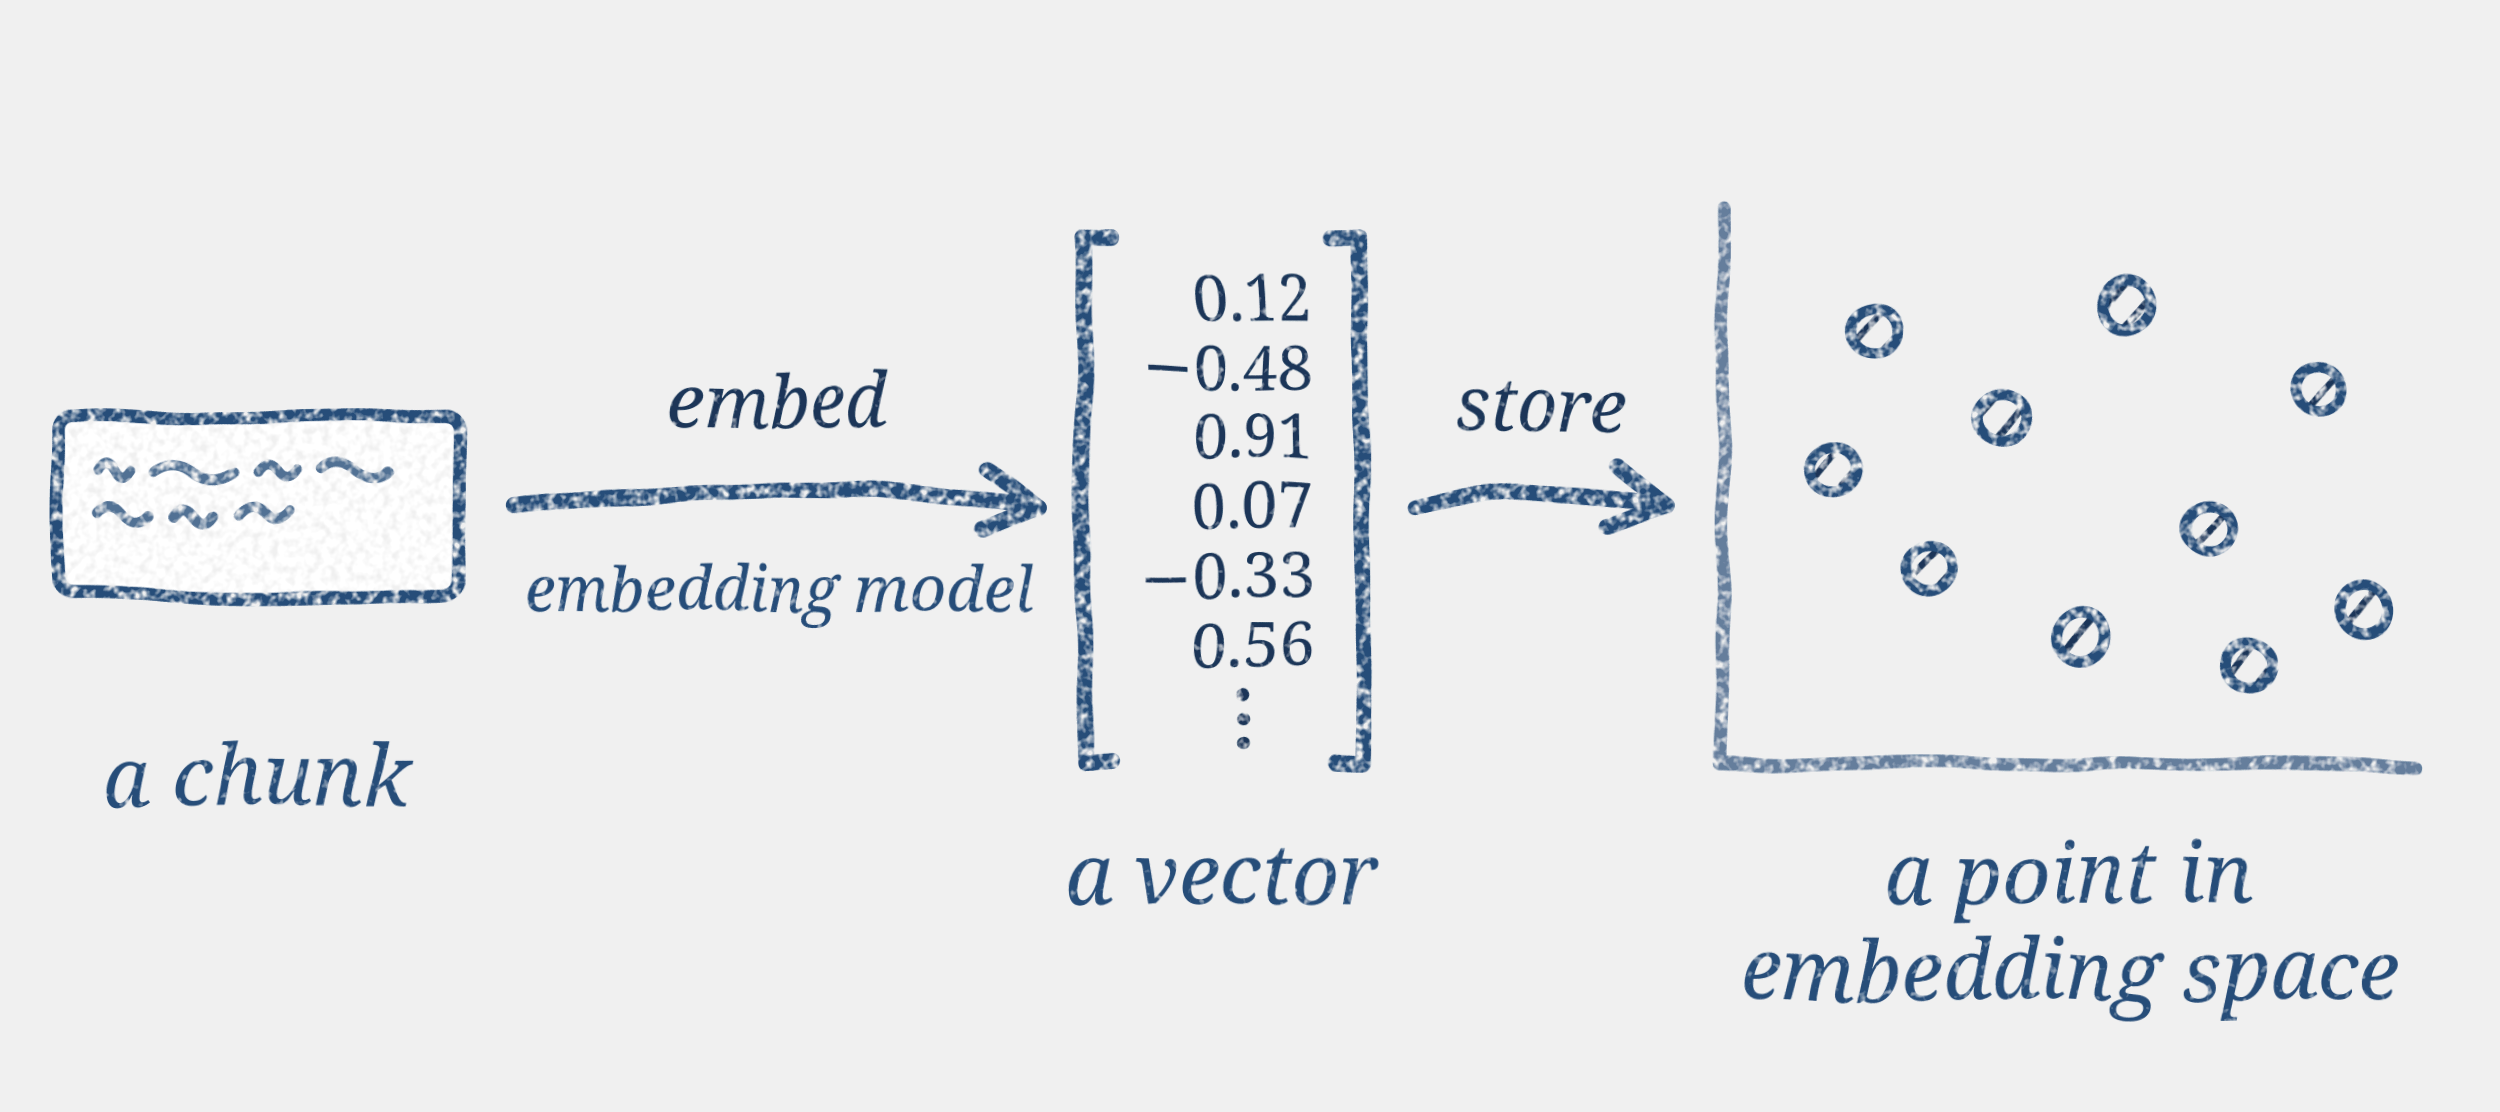
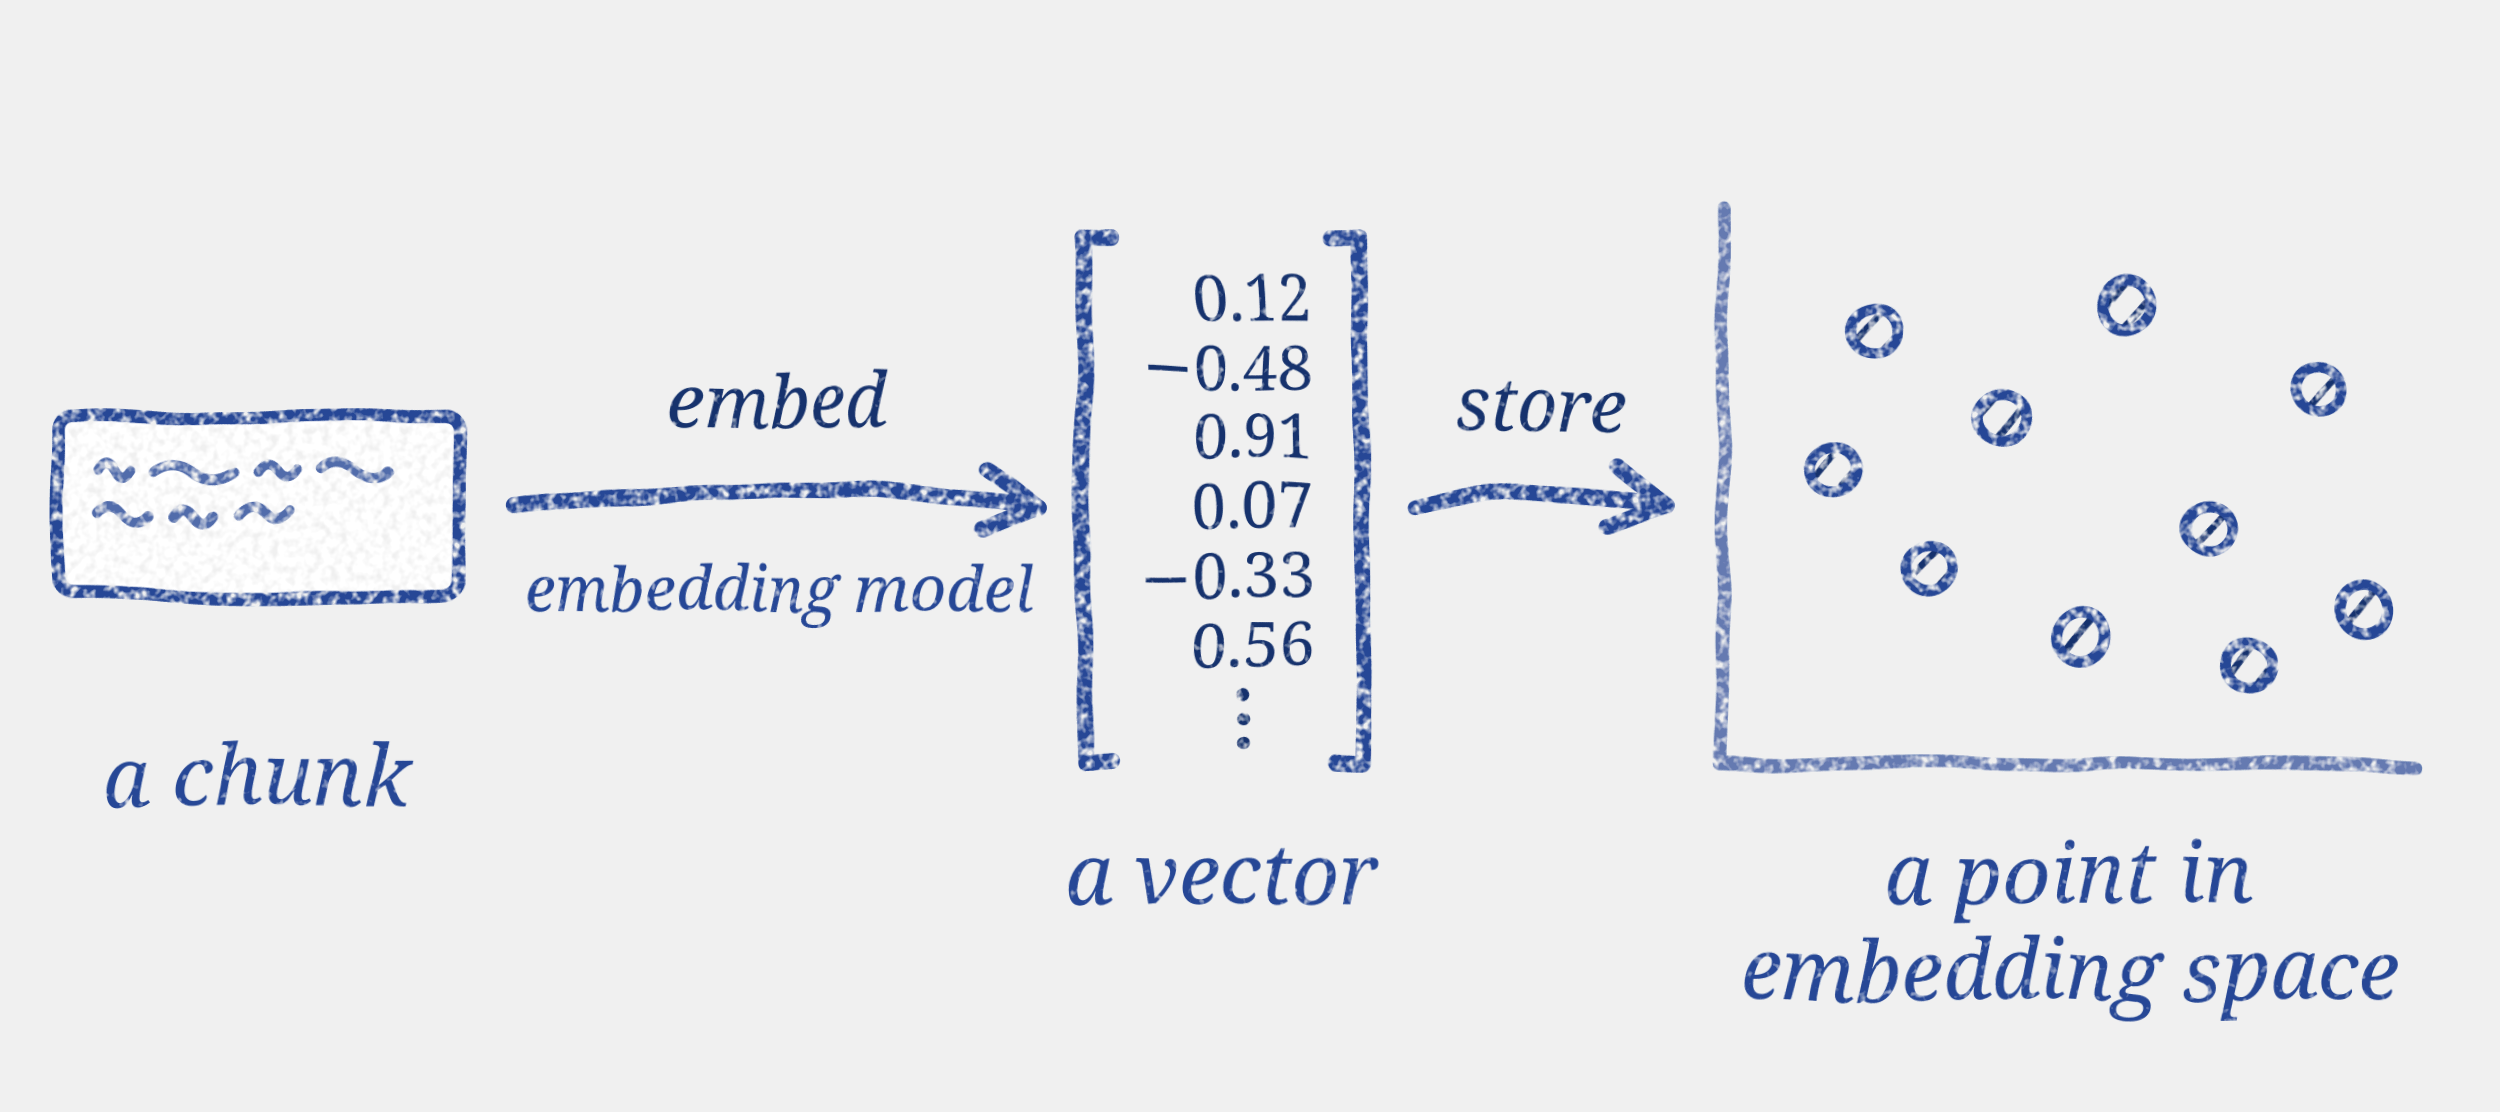
<svg xmlns="http://www.w3.org/2000/svg" viewBox="0 0 360 160" role="img" aria-label="Flow: an embedding model embeds a chunk as a vector, stored as a point in embedding space">
  <style>.ink path, .ink rect, .ink ellipse, .ink polygon, .ink circle { vector-effect: non-scaling-stroke; } .lines text { display: none; } .words :not(g):not(text) { display: none; }</style>
  <defs>
    <filter id="crayon" x="-5%" y="-5%" width="110%" height="110%">
      <feTurbulence type="fractalNoise" baseFrequency="0.05" numOctaves="2" seed="4" result="wob" />
      <feDisplacementMap in="SourceGraphic" in2="wob" scale="2.2" xChannelSelector="R" yChannelSelector="G" result="moved" />
      <feTurbulence type="fractalNoise" baseFrequency="0.8" numOctaves="2" seed="9" result="grain" />
      <feColorMatrix in="grain" type="matrix" values="0 0 0 0 0  0 0 0 0 0  0 0 0 0 0  -3 0 0 0 2.3" result="tooth" />
      <feComposite in="moved" in2="tooth" operator="in" />
    </filter>
    <filter id="crayon-words" x="-5%" y="-5%" width="110%" height="110%">
      <feTurbulence type="fractalNoise" baseFrequency="0.05" numOctaves="2" seed="4" result="wob" />
      <feDisplacementMap in="SourceGraphic" in2="wob" scale="1.4" xChannelSelector="R" yChannelSelector="G" result="moved" />
      <feTurbulence type="fractalNoise" baseFrequency="0.8" numOctaves="2" seed="9" result="grain" />
      <feColorMatrix in="grain" type="matrix" values="0 0 0 0 0  0 0 0 0 0  0 0 0 0 0  -3 0 0 0 2.8" result="tooth" />
      <feComposite in="moved" in2="tooth" operator="in" />
    </filter>
    <pattern id="h-tight-100" width="4" height="4" patternUnits="userSpaceOnUse" patternTransform="rotate(40) scale(1)">
-       <line x1="0" y1="0" x2="0" y2="4" stroke="#1a3558" stroke-width="2.0" opacity="1.0" />
+       <line x1="0" y1="0" x2="0" y2="4" stroke="#18316d" stroke-width="2.0" opacity="1.0" />
    </pattern>
  </defs>
-   <g class="ink lines" filter="url(#crayon)" fill="none" stroke="#264d79" stroke-linecap="round" stroke-linejoin="round">
+   <g class="ink lines" filter="url(#crayon)" fill="none" stroke="#264796" stroke-linecap="round" stroke-linejoin="round">
    <g transform="rotate(0.0 37.0 73.0)">
      <rect x="8" y="60" width="58" height="26" rx="2" fill="#fff" stroke-width="1.89" />
      <path d="M14.0 68.0 q 1.2 -2 2.5 0 t 2.5 0 M22.5 68.0 q 2.8 -2 5.5 0 t 5.5 0 M37.0 68.0 q 1.5 -2 3.0 0 t 3.0 0 M46.5 68.0 q 2.2 -2 4.5 0 t 4.5 0 M14.0 74.0 q 2.0 -2 4.0 0 t 4.0 0 M25.5 74.0 q 1.2 -2 2.5 0 t 2.5 0 M34.0 74.0 q 1.9 -2 3.8 0 t 3.8 0" stroke-width="1.45" opacity="0.8" />
    </g>
    <path d="M74.0 73.0 Q 112.0 68.0 150.0 73.0" stroke-width="2.32" />
    <path d="M142.6 67.6 L150.0 73.0 L141.5 76.3" stroke-width="2.32" />
-     <text x="112.0" y="61.5" text-anchor="middle" font-family="Georgia, serif" font-style="italic" font-size="10.5" fill="#1a3558" stroke="none">embed</text>
-     <text x="112.0" y="88.0" text-anchor="middle" font-family="Georgia, serif" font-style="italic" font-size="9.0" fill="#264d79" stroke="none">embedding model</text>
+     <text x="112.0" y="61.5" text-anchor="middle" font-family="Georgia, serif" font-style="italic" font-size="10.5" fill="#18316d" stroke="none">embed</text>
+     <text x="112.0" y="88.0" text-anchor="middle" font-family="Georgia, serif" font-style="italic" font-size="9.0" fill="#264796" stroke="none">embedding model</text>
    <path d="M160 34 h-4 v76 h4 M192 34 h4 v76 h-4" stroke-width="2.32" />
-     <text x="189" y="46" text-anchor="end" font-family="Georgia, serif" font-size="9" fill="#1a3558" stroke="none">0.12</text>
-     <text x="189" y="56" text-anchor="end" font-family="Georgia, serif" font-size="9" fill="#1a3558" stroke="none">−0.48</text>
-     <text x="189" y="66" text-anchor="end" font-family="Georgia, serif" font-size="9" fill="#1a3558" stroke="none">0.91</text>
-     <text x="189" y="76" text-anchor="end" font-family="Georgia, serif" font-size="9" fill="#1a3558" stroke="none">0.07</text>
-     <text x="189" y="86" text-anchor="end" font-family="Georgia, serif" font-size="9" fill="#1a3558" stroke="none">−0.33</text>
-     <text x="189" y="96" text-anchor="end" font-family="Georgia, serif" font-size="9" fill="#1a3558" stroke="none">0.56</text>
-     <circle cx="179.0" cy="100.0" r="0.9" fill="#1a3558" stroke="none" />
-     <circle cx="179.0" cy="103.5" r="0.9" fill="#1a3558" stroke="none" />
-     <circle cx="179.0" cy="107.0" r="0.9" fill="#1a3558" stroke="none" />
+     <text x="189" y="46" text-anchor="end" font-family="Georgia, serif" font-size="9" fill="#18316d" stroke="none">0.12</text>
+     <text x="189" y="56" text-anchor="end" font-family="Georgia, serif" font-size="9" fill="#18316d" stroke="none">−0.48</text>
+     <text x="189" y="66" text-anchor="end" font-family="Georgia, serif" font-size="9" fill="#18316d" stroke="none">0.91</text>
+     <text x="189" y="76" text-anchor="end" font-family="Georgia, serif" font-size="9" fill="#18316d" stroke="none">0.07</text>
+     <text x="189" y="86" text-anchor="end" font-family="Georgia, serif" font-size="9" fill="#18316d" stroke="none">−0.33</text>
+     <text x="189" y="96" text-anchor="end" font-family="Georgia, serif" font-size="9" fill="#18316d" stroke="none">0.56</text>
+     <circle cx="179.0" cy="100.0" r="0.9" fill="#18316d" stroke="none" />
+     <circle cx="179.0" cy="103.5" r="0.9" fill="#18316d" stroke="none" />
+     <circle cx="179.0" cy="107.0" r="0.9" fill="#18316d" stroke="none" />
    <path d="M204.0 73.0 Q 222.0 69.0 240.0 73.0" stroke-width="2.32" />
    <path d="M233.1 67.0 L240.0 73.0 L231.2 75.6" stroke-width="2.32" />
-     <text x="222.0" y="62.0" text-anchor="middle" font-family="Georgia, serif" font-style="italic" font-size="10.5" fill="#1a3558" stroke="none">store</text>
+     <text x="222.0" y="62.0" text-anchor="middle" font-family="Georgia, serif" font-style="italic" font-size="10.5" fill="#18316d" stroke="none">store</text>
    <path d="M248 30 L248 110 L348 110" stroke-width="1.89" opacity="0.7" />
    <circle cx="270" cy="48" r="3.4" fill="url(#h-tight-100)" stroke-width="1.59" />
    <circle cx="288" cy="60" r="3.4" fill="url(#h-tight-100)" stroke-width="1.59" />
    <circle cx="306" cy="44" r="3.4" fill="url(#h-tight-100)" stroke-width="1.59" />
    <circle cx="278" cy="82" r="3.4" fill="url(#h-tight-100)" stroke-width="1.59" />
    <circle cx="318" cy="76" r="3.4" fill="url(#h-tight-100)" stroke-width="1.59" />
    <circle cx="334" cy="56" r="3.4" fill="url(#h-tight-100)" stroke-width="1.59" />
    <circle cx="300" cy="92" r="3.4" fill="url(#h-tight-100)" stroke-width="1.59" />
    <circle cx="340" cy="88" r="3.4" fill="url(#h-tight-100)" stroke-width="1.59" />
    <circle cx="264" cy="68" r="3.4" fill="url(#h-tight-100)" stroke-width="1.59" />
    <circle cx="324" cy="96" r="3.4" fill="url(#h-tight-100)" stroke-width="1.59" />
-     <text x="37" y="116" text-anchor="middle" font-family="Georgia, serif" font-style="italic" font-size="12" fill="#264d79" stroke="none">a chunk</text>
-     <text x="176" y="130" text-anchor="middle" font-family="Georgia, serif" font-style="italic" font-size="12" fill="#264d79" stroke="none">a vector</text>
-     <text x="298" y="130" text-anchor="middle" font-family="Georgia, serif" font-style="italic" font-size="12" fill="#264d79" stroke="none">a point in</text>
-     <text x="298" y="144" text-anchor="middle" font-family="Georgia, serif" font-style="italic" font-size="12" fill="#264d79" stroke="none">embedding space</text>
+     <text x="37" y="116" text-anchor="middle" font-family="Georgia, serif" font-style="italic" font-size="12" fill="#264796" stroke="none">a chunk</text>
+     <text x="176" y="130" text-anchor="middle" font-family="Georgia, serif" font-style="italic" font-size="12" fill="#264796" stroke="none">a vector</text>
+     <text x="298" y="130" text-anchor="middle" font-family="Georgia, serif" font-style="italic" font-size="12" fill="#264796" stroke="none">a point in</text>
+     <text x="298" y="144" text-anchor="middle" font-family="Georgia, serif" font-style="italic" font-size="12" fill="#264796" stroke="none">embedding space</text>
  </g>
-   <g class="ink words" filter="url(#crayon-words)" fill="none" stroke="#264d79" stroke-linecap="round" stroke-linejoin="round">
+   <g class="ink words" filter="url(#crayon-words)" fill="none" stroke="#264796" stroke-linecap="round" stroke-linejoin="round">
    <g transform="rotate(0.0 37.0 73.0)">
      <rect x="8" y="60" width="58" height="26" rx="2" fill="#fff" stroke-width="1.89" />
      <path d="M14.0 68.0 q 1.2 -2 2.5 0 t 2.5 0 M22.5 68.0 q 2.8 -2 5.5 0 t 5.5 0 M37.0 68.0 q 1.5 -2 3.0 0 t 3.0 0 M46.5 68.0 q 2.2 -2 4.5 0 t 4.5 0 M14.0 74.0 q 2.0 -2 4.0 0 t 4.0 0 M25.5 74.0 q 1.2 -2 2.5 0 t 2.5 0 M34.0 74.0 q 1.9 -2 3.8 0 t 3.8 0" stroke-width="1.45" opacity="0.8" />
    </g>
    <path d="M74.0 73.0 Q 112.0 68.0 150.0 73.0" stroke-width="2.32" />
    <path d="M142.6 67.6 L150.0 73.0 L141.5 76.3" stroke-width="2.32" />
-     <text x="112.0" y="61.5" text-anchor="middle" font-family="Georgia, serif" font-style="italic" font-size="10.5" fill="#1a3558" stroke="none">embed</text>
-     <text x="112.0" y="88.0" text-anchor="middle" font-family="Georgia, serif" font-style="italic" font-size="9.0" fill="#264d79" stroke="none">embedding model</text>
+     <text x="112.0" y="61.5" text-anchor="middle" font-family="Georgia, serif" font-style="italic" font-size="10.5" fill="#18316d" stroke="none">embed</text>
+     <text x="112.0" y="88.0" text-anchor="middle" font-family="Georgia, serif" font-style="italic" font-size="9.0" fill="#264796" stroke="none">embedding model</text>
    <path d="M160 34 h-4 v76 h4 M192 34 h4 v76 h-4" stroke-width="2.32" />
-     <text x="189" y="46" text-anchor="end" font-family="Georgia, serif" font-size="9" fill="#1a3558" stroke="none">0.12</text>
-     <text x="189" y="56" text-anchor="end" font-family="Georgia, serif" font-size="9" fill="#1a3558" stroke="none">−0.48</text>
-     <text x="189" y="66" text-anchor="end" font-family="Georgia, serif" font-size="9" fill="#1a3558" stroke="none">0.91</text>
-     <text x="189" y="76" text-anchor="end" font-family="Georgia, serif" font-size="9" fill="#1a3558" stroke="none">0.07</text>
-     <text x="189" y="86" text-anchor="end" font-family="Georgia, serif" font-size="9" fill="#1a3558" stroke="none">−0.33</text>
-     <text x="189" y="96" text-anchor="end" font-family="Georgia, serif" font-size="9" fill="#1a3558" stroke="none">0.56</text>
-     <circle cx="179.0" cy="100.0" r="0.9" fill="#1a3558" stroke="none" />
-     <circle cx="179.0" cy="103.5" r="0.9" fill="#1a3558" stroke="none" />
-     <circle cx="179.0" cy="107.0" r="0.9" fill="#1a3558" stroke="none" />
+     <text x="189" y="46" text-anchor="end" font-family="Georgia, serif" font-size="9" fill="#18316d" stroke="none">0.12</text>
+     <text x="189" y="56" text-anchor="end" font-family="Georgia, serif" font-size="9" fill="#18316d" stroke="none">−0.48</text>
+     <text x="189" y="66" text-anchor="end" font-family="Georgia, serif" font-size="9" fill="#18316d" stroke="none">0.91</text>
+     <text x="189" y="76" text-anchor="end" font-family="Georgia, serif" font-size="9" fill="#18316d" stroke="none">0.07</text>
+     <text x="189" y="86" text-anchor="end" font-family="Georgia, serif" font-size="9" fill="#18316d" stroke="none">−0.33</text>
+     <text x="189" y="96" text-anchor="end" font-family="Georgia, serif" font-size="9" fill="#18316d" stroke="none">0.56</text>
+     <circle cx="179.0" cy="100.0" r="0.9" fill="#18316d" stroke="none" />
+     <circle cx="179.0" cy="103.5" r="0.9" fill="#18316d" stroke="none" />
+     <circle cx="179.0" cy="107.0" r="0.9" fill="#18316d" stroke="none" />
    <path d="M204.0 73.0 Q 222.0 69.0 240.0 73.0" stroke-width="2.32" />
    <path d="M233.1 67.0 L240.0 73.0 L231.2 75.6" stroke-width="2.32" />
-     <text x="222.0" y="62.0" text-anchor="middle" font-family="Georgia, serif" font-style="italic" font-size="10.5" fill="#1a3558" stroke="none">store</text>
+     <text x="222.0" y="62.0" text-anchor="middle" font-family="Georgia, serif" font-style="italic" font-size="10.5" fill="#18316d" stroke="none">store</text>
    <path d="M248 30 L248 110 L348 110" stroke-width="1.89" opacity="0.7" />
    <circle cx="270" cy="48" r="3.4" fill="url(#h-tight-100)" stroke-width="1.59" />
    <circle cx="288" cy="60" r="3.4" fill="url(#h-tight-100)" stroke-width="1.59" />
    <circle cx="306" cy="44" r="3.4" fill="url(#h-tight-100)" stroke-width="1.59" />
    <circle cx="278" cy="82" r="3.4" fill="url(#h-tight-100)" stroke-width="1.59" />
    <circle cx="318" cy="76" r="3.4" fill="url(#h-tight-100)" stroke-width="1.59" />
    <circle cx="334" cy="56" r="3.4" fill="url(#h-tight-100)" stroke-width="1.59" />
    <circle cx="300" cy="92" r="3.4" fill="url(#h-tight-100)" stroke-width="1.59" />
    <circle cx="340" cy="88" r="3.4" fill="url(#h-tight-100)" stroke-width="1.59" />
    <circle cx="264" cy="68" r="3.4" fill="url(#h-tight-100)" stroke-width="1.59" />
    <circle cx="324" cy="96" r="3.4" fill="url(#h-tight-100)" stroke-width="1.59" />
-     <text x="37" y="116" text-anchor="middle" font-family="Georgia, serif" font-style="italic" font-size="12" fill="#264d79" stroke="none">a chunk</text>
-     <text x="176" y="130" text-anchor="middle" font-family="Georgia, serif" font-style="italic" font-size="12" fill="#264d79" stroke="none">a vector</text>
-     <text x="298" y="130" text-anchor="middle" font-family="Georgia, serif" font-style="italic" font-size="12" fill="#264d79" stroke="none">a point in</text>
-     <text x="298" y="144" text-anchor="middle" font-family="Georgia, serif" font-style="italic" font-size="12" fill="#264d79" stroke="none">embedding space</text>
+     <text x="37" y="116" text-anchor="middle" font-family="Georgia, serif" font-style="italic" font-size="12" fill="#264796" stroke="none">a chunk</text>
+     <text x="176" y="130" text-anchor="middle" font-family="Georgia, serif" font-style="italic" font-size="12" fill="#264796" stroke="none">a vector</text>
+     <text x="298" y="130" text-anchor="middle" font-family="Georgia, serif" font-style="italic" font-size="12" fill="#264796" stroke="none">a point in</text>
+     <text x="298" y="144" text-anchor="middle" font-family="Georgia, serif" font-style="italic" font-size="12" fill="#264796" stroke="none">embedding space</text>
  </g>
</svg>
